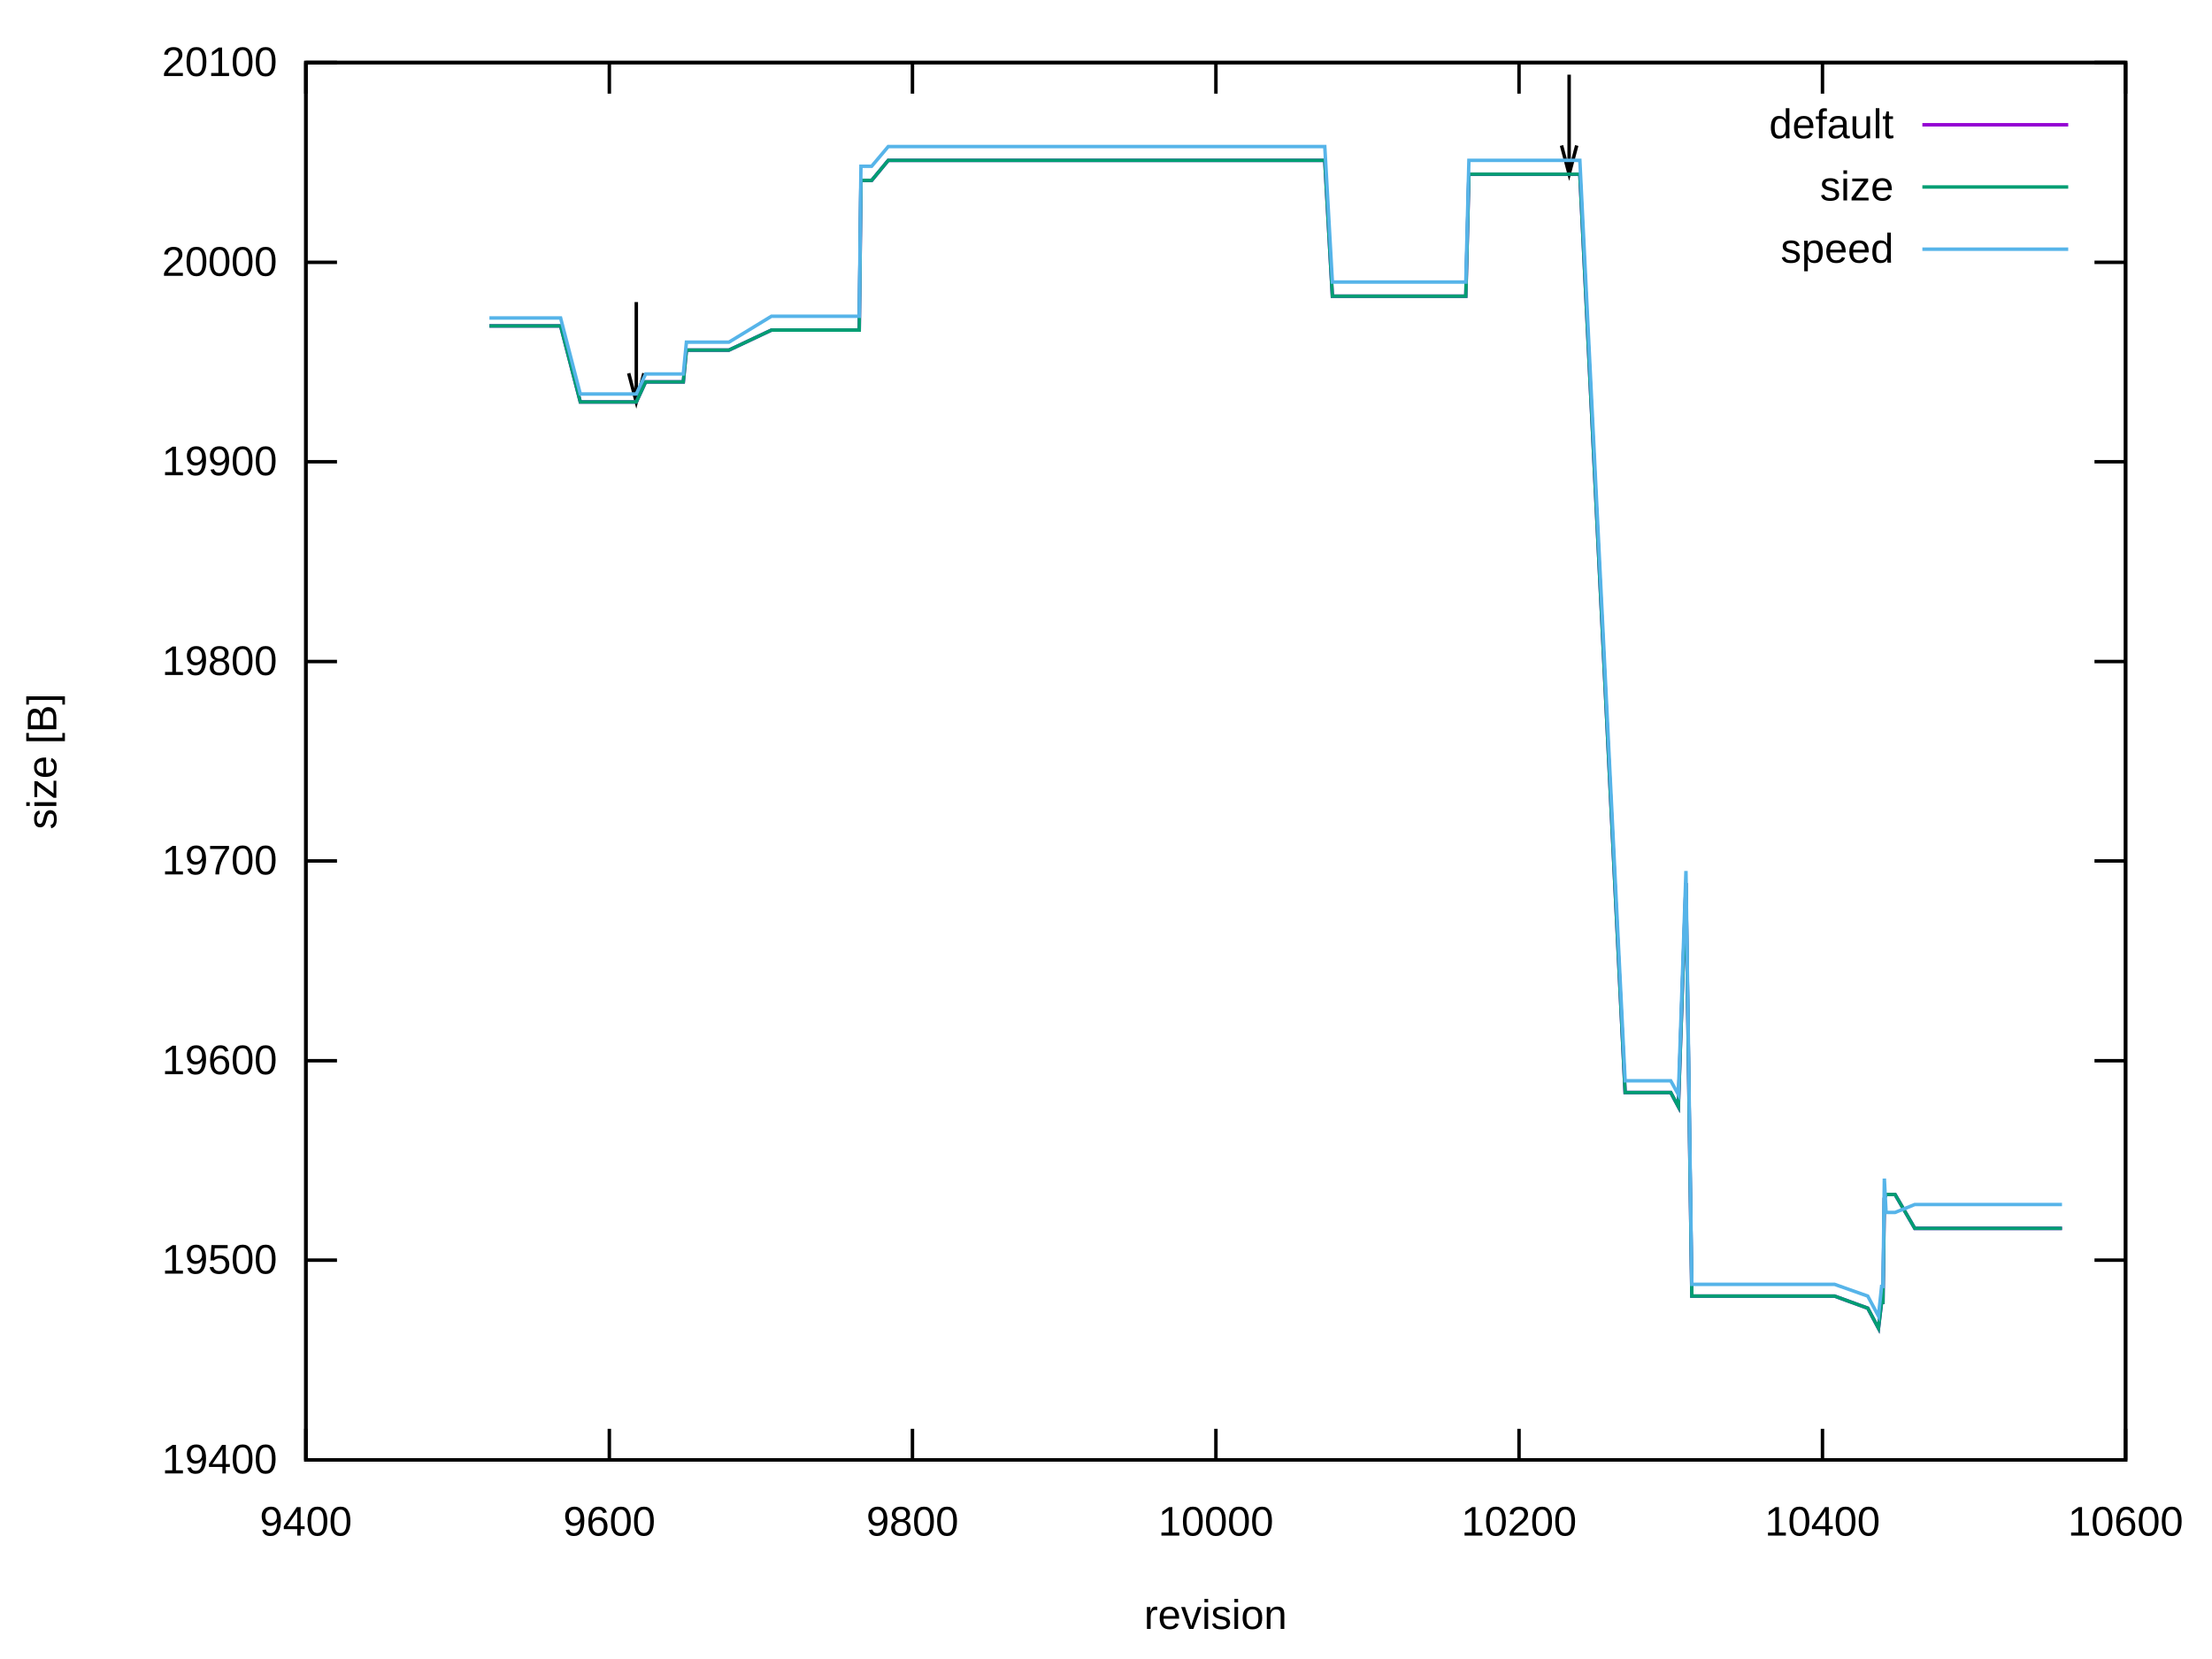
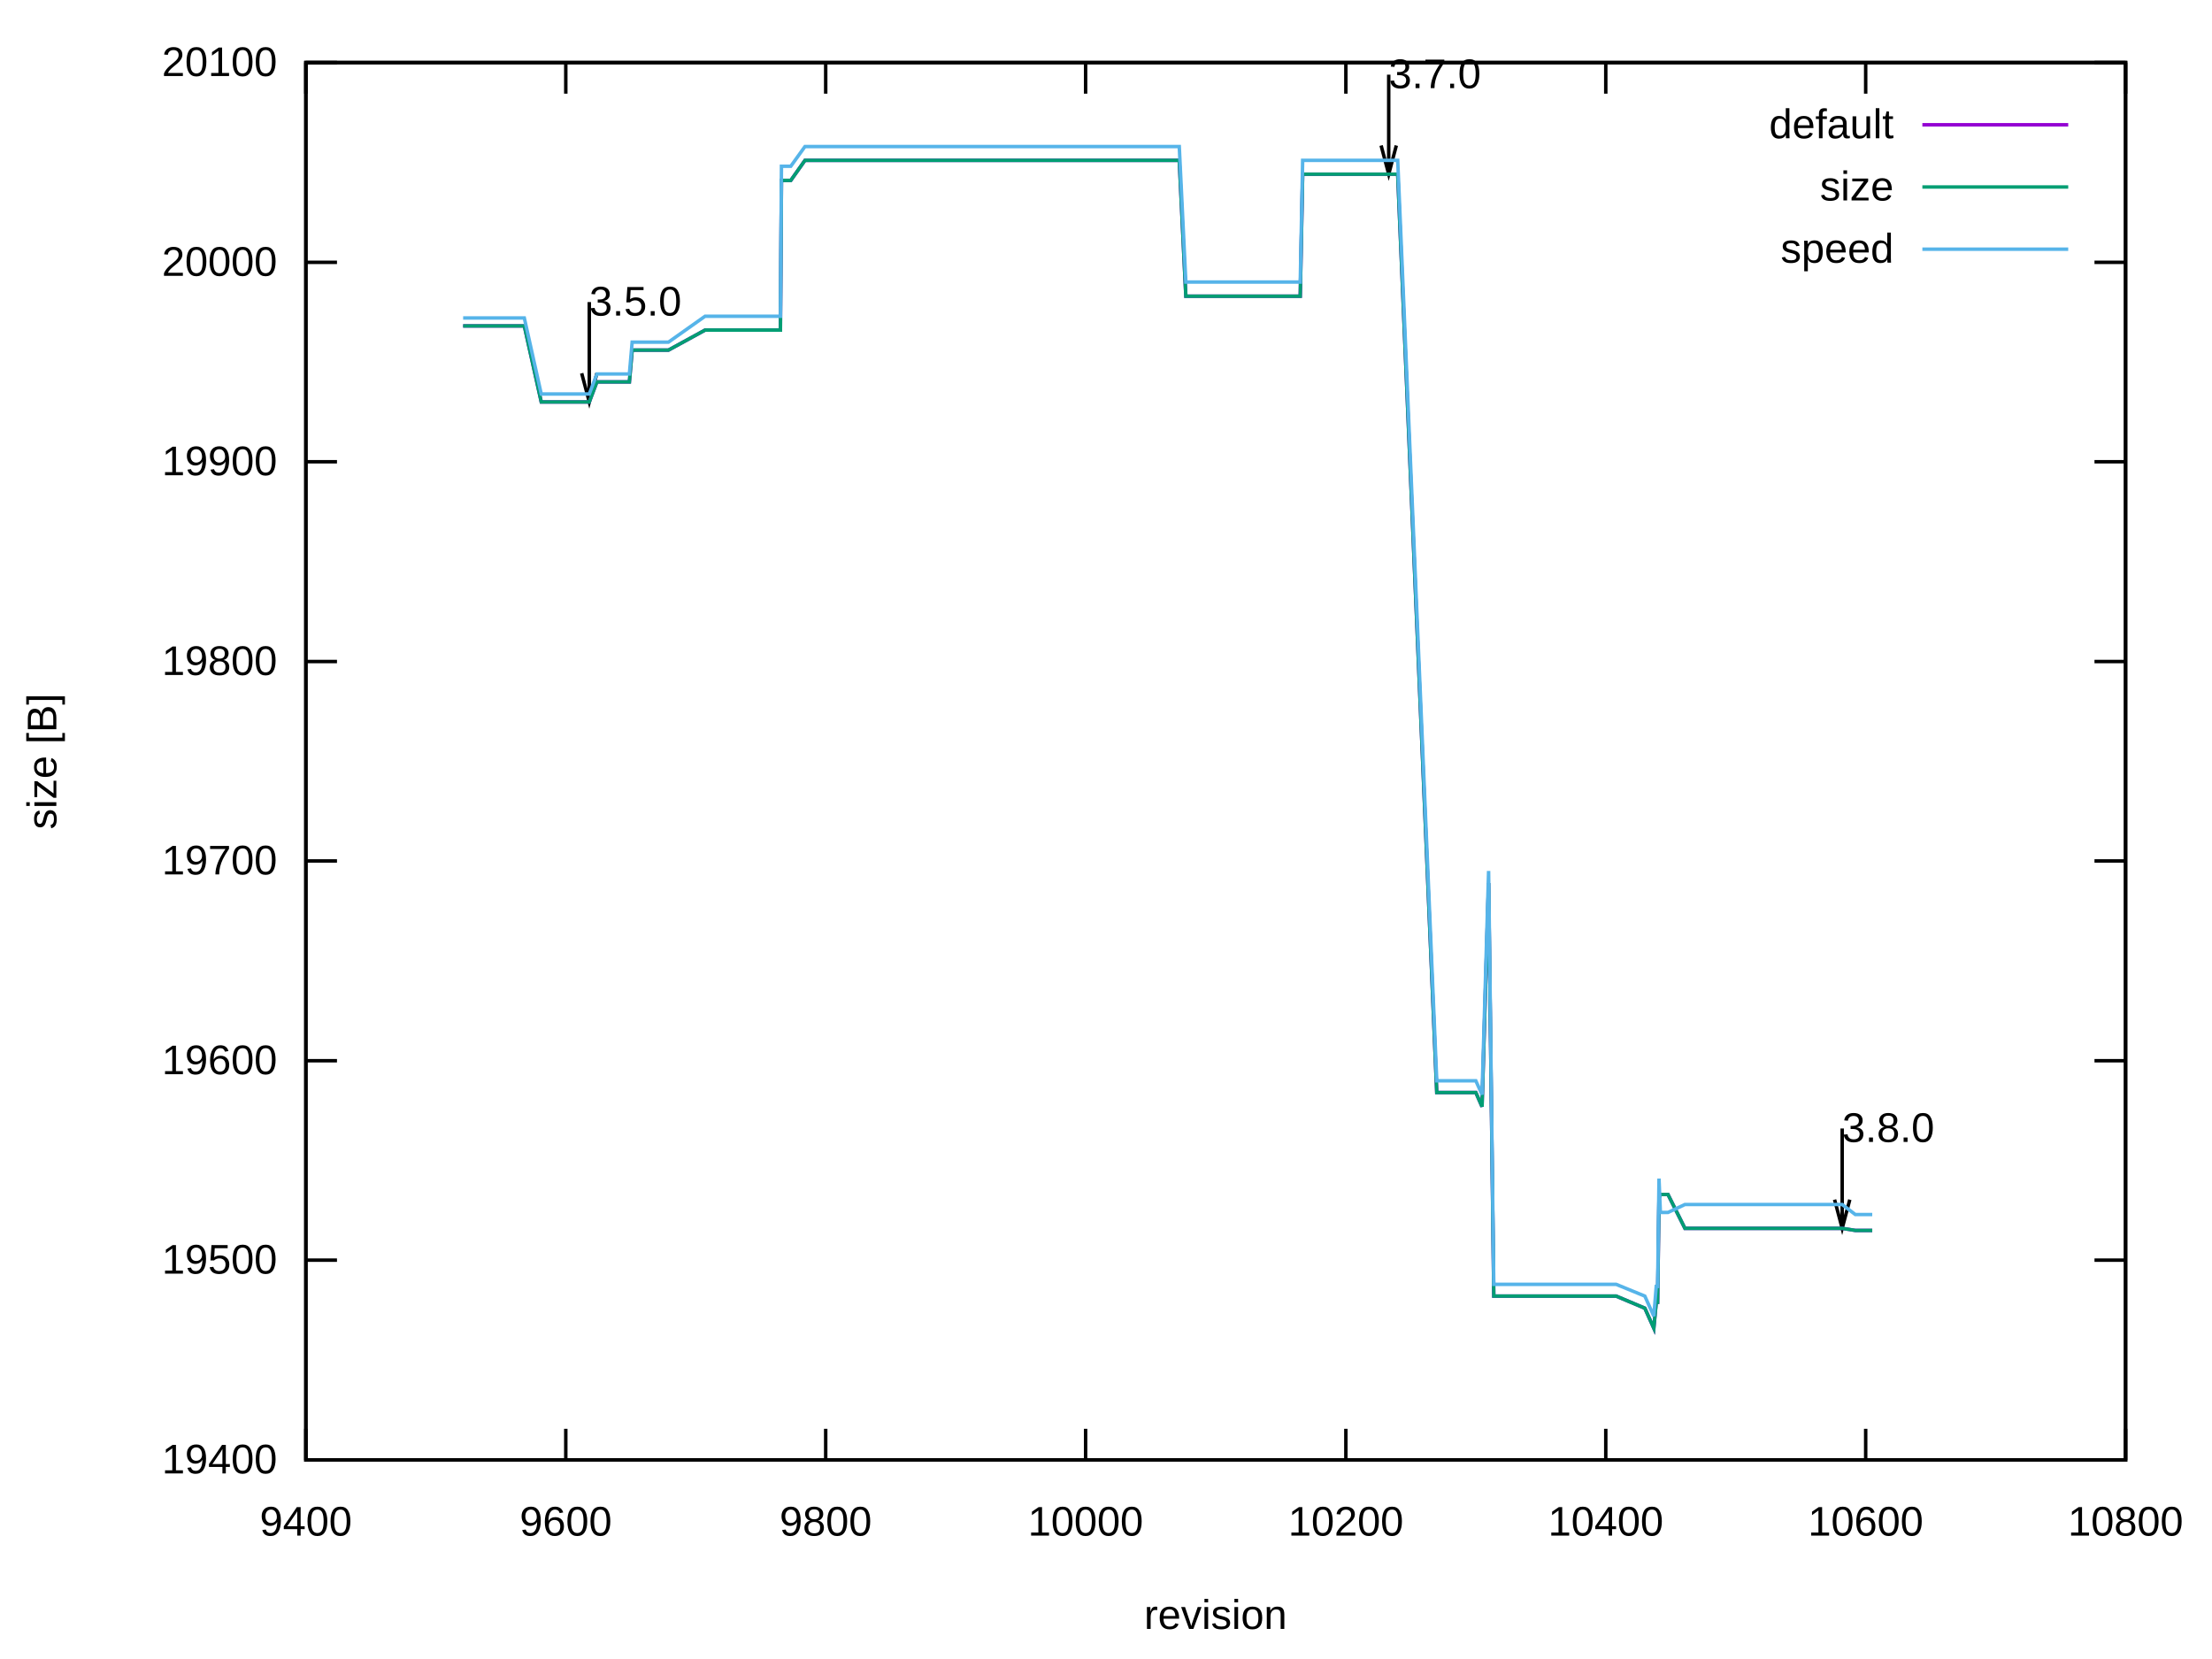
<svg xmlns="http://www.w3.org/2000/svg" xmlns:xlink="http://www.w3.org/1999/xlink" width="640" height="480" viewBox="0 0 640 480">
  <g id="gnuplot_canvas">
    <rect x="0" y="0" width="640" height="480" fill="none" />
    <defs>
-       <circle id="gpDot" r="0.5" stroke-width="0.5" />
+       <circle id="gpDot" r="0.5" stroke-width="0.5" stroke="currentColor" />
      <path id="gpPt0" stroke-width="0.222" stroke="currentColor" d="M-1,0 h2 M0,-1 v2" />
      <path id="gpPt1" stroke-width="0.222" stroke="currentColor" d="M-1,-1 L1,1 M1,-1 L-1,1" />
      <path id="gpPt2" stroke-width="0.222" stroke="currentColor" d="M-1,0 L1,0 M0,-1 L0,1 M-1,-1 L1,1 M-1,1 L1,-1" />
      <rect id="gpPt3" stroke-width="0.222" stroke="currentColor" x="-1" y="-1" width="2" height="2" />
      <rect id="gpPt4" stroke-width="0.222" stroke="currentColor" fill="currentColor" x="-1" y="-1" width="2" height="2" />
      <circle id="gpPt5" stroke-width="0.222" stroke="currentColor" cx="0" cy="0" r="1" />
      <use xlink:href="#gpPt5" id="gpPt6" fill="currentColor" stroke="none" />
      <path id="gpPt7" stroke-width="0.222" stroke="currentColor" d="M0,-1.33 L-1.33,0.67 L1.33,0.67 z" />
      <use xlink:href="#gpPt7" id="gpPt8" fill="currentColor" stroke="none" />
      <use xlink:href="#gpPt7" id="gpPt9" stroke="currentColor" transform="rotate(180)" />
      <use xlink:href="#gpPt9" id="gpPt10" fill="currentColor" stroke="none" />
      <use xlink:href="#gpPt3" id="gpPt11" stroke="currentColor" transform="rotate(45)" />
      <use xlink:href="#gpPt11" id="gpPt12" fill="currentColor" stroke="none" />
      <path id="gpPt13" stroke-width="0.222" stroke="currentColor" d="M0,1.330 L1.265,0.411 L0.782,-1.067 L-0.782,-1.076 L-1.265,0.411 z" />
      <use xlink:href="#gpPt13" id="gpPt14" fill="currentColor" stroke="none" />
      <filter id="textbox" filterUnits="objectBoundingBox" x="0" y="0" height="1" width="1">
        <feFlood flood-color="white" flood-opacity="1" result="bgnd" />
        <feComposite in="SourceGraphic" in2="bgnd" operator="atop" />
      </filter>
      <filter id="greybox" filterUnits="objectBoundingBox" x="0" y="0" height="1" width="1">
        <feFlood flood-color="lightgrey" flood-opacity="1" result="grey" />
        <feComposite in="SourceGraphic" in2="grey" operator="atop" />
      </filter>
    </defs>
    <g fill="none" color="white" stroke="currentColor" stroke-width="1.00" stroke-linecap="butt" stroke-linejoin="miter">
</g>
    <g fill="none" color="black" stroke="currentColor" stroke-width="1.00" stroke-linecap="butt" stroke-linejoin="miter">
      <path stroke="black" d="M88.5,422.4 L97.5,422.4 M615.0,422.4 L606.0,422.4  " />
      <g transform="translate(80.2,426.3)" stroke="none" fill="black" font-family="Arial" font-size="12.00" text-anchor="end">
        <text>
          <tspan font-family="Arial"> 19400</tspan>
        </text>
      </g>
    </g>
    <g fill="none" color="black" stroke="currentColor" stroke-width="1.00" stroke-linecap="butt" stroke-linejoin="miter">
      <path stroke="black" d="M88.5,364.6 L97.5,364.6 M615.0,364.6 L606.0,364.6  " />
      <g transform="translate(80.2,368.5)" stroke="none" fill="black" font-family="Arial" font-size="12.00" text-anchor="end">
        <text>
          <tspan font-family="Arial"> 19500</tspan>
        </text>
      </g>
    </g>
    <g fill="none" color="black" stroke="currentColor" stroke-width="1.00" stroke-linecap="butt" stroke-linejoin="miter">
      <path stroke="black" d="M88.5,306.9 L97.5,306.9 M615.0,306.9 L606.0,306.9  " />
      <g transform="translate(80.2,310.8)" stroke="none" fill="black" font-family="Arial" font-size="12.00" text-anchor="end">
        <text>
          <tspan font-family="Arial"> 19600</tspan>
        </text>
      </g>
    </g>
    <g fill="none" color="black" stroke="currentColor" stroke-width="1.00" stroke-linecap="butt" stroke-linejoin="miter">
      <path stroke="black" d="M88.5,249.1 L97.5,249.1 M615.0,249.1 L606.0,249.1  " />
      <g transform="translate(80.2,253.0)" stroke="none" fill="black" font-family="Arial" font-size="12.00" text-anchor="end">
        <text>
          <tspan font-family="Arial"> 19700</tspan>
        </text>
      </g>
    </g>
    <g fill="none" color="black" stroke="currentColor" stroke-width="1.00" stroke-linecap="butt" stroke-linejoin="miter">
      <path stroke="black" d="M88.5,191.4 L97.5,191.4 M615.0,191.4 L606.0,191.4  " />
      <g transform="translate(80.2,195.3)" stroke="none" fill="black" font-family="Arial" font-size="12.00" text-anchor="end">
        <text>
          <tspan font-family="Arial"> 19800</tspan>
        </text>
      </g>
    </g>
    <g fill="none" color="black" stroke="currentColor" stroke-width="1.00" stroke-linecap="butt" stroke-linejoin="miter">
      <path stroke="black" d="M88.5,133.6 L97.5,133.6 M615.0,133.6 L606.0,133.6  " />
      <g transform="translate(80.2,137.5)" stroke="none" fill="black" font-family="Arial" font-size="12.00" text-anchor="end">
        <text>
          <tspan font-family="Arial"> 19900</tspan>
        </text>
      </g>
    </g>
    <g fill="none" color="black" stroke="currentColor" stroke-width="1.00" stroke-linecap="butt" stroke-linejoin="miter">
      <path stroke="black" d="M88.5,75.9 L97.5,75.9 M615.0,75.9 L606.0,75.9  " />
      <g transform="translate(80.2,79.8)" stroke="none" fill="black" font-family="Arial" font-size="12.00" text-anchor="end">
        <text>
          <tspan font-family="Arial"> 20000</tspan>
        </text>
      </g>
    </g>
    <g fill="none" color="black" stroke="currentColor" stroke-width="1.00" stroke-linecap="butt" stroke-linejoin="miter">
      <path stroke="black" d="M88.5,18.1 L97.5,18.1 M615.0,18.1 L606.0,18.1  " />
      <g transform="translate(80.2,22.0)" stroke="none" fill="black" font-family="Arial" font-size="12.00" text-anchor="end">
        <text>
          <tspan font-family="Arial"> 20100</tspan>
        </text>
      </g>
    </g>
    <g fill="none" color="black" stroke="currentColor" stroke-width="1.00" stroke-linecap="butt" stroke-linejoin="miter">
      <path stroke="black" d="M88.5,422.4 L88.5,413.4 M88.5,18.1 L88.5,27.1  " />
      <g transform="translate(88.5,444.3)" stroke="none" fill="black" font-family="Arial" font-size="12.00" text-anchor="middle">
        <text>
          <tspan font-family="Arial"> 9400</tspan>
        </text>
      </g>
    </g>
    <g fill="none" color="black" stroke="currentColor" stroke-width="1.00" stroke-linecap="butt" stroke-linejoin="miter">
-       <path stroke="black" d="M176.3,422.4 L176.3,413.4 M176.3,18.1 L176.3,27.1  " />
-       <g transform="translate(176.3,444.3)" stroke="none" fill="black" font-family="Arial" font-size="12.00" text-anchor="middle">
+       <path stroke="black" d="M163.7,422.4 L163.7,413.4 M163.7,18.1 L163.7,27.1  " />
+       <g transform="translate(163.7,444.3)" stroke="none" fill="black" font-family="Arial" font-size="12.00" text-anchor="middle">
        <text>
          <tspan font-family="Arial"> 9600</tspan>
        </text>
      </g>
    </g>
    <g fill="none" color="black" stroke="currentColor" stroke-width="1.00" stroke-linecap="butt" stroke-linejoin="miter">
-       <path stroke="black" d="M264.0,422.4 L264.0,413.4 M264.0,18.1 L264.0,27.1  " />
-       <g transform="translate(264.0,444.3)" stroke="none" fill="black" font-family="Arial" font-size="12.00" text-anchor="middle">
+       <path stroke="black" d="M238.9,422.4 L238.9,413.4 M238.9,18.1 L238.9,27.1  " />
+       <g transform="translate(238.9,444.3)" stroke="none" fill="black" font-family="Arial" font-size="12.00" text-anchor="middle">
        <text>
          <tspan font-family="Arial"> 9800</tspan>
        </text>
      </g>
    </g>
    <g fill="none" color="black" stroke="currentColor" stroke-width="1.00" stroke-linecap="butt" stroke-linejoin="miter">
-       <path stroke="black" d="M351.8,422.4 L351.8,413.4 M351.8,18.1 L351.8,27.1  " />
-       <g transform="translate(351.8,444.3)" stroke="none" fill="black" font-family="Arial" font-size="12.00" text-anchor="middle">
+       <path stroke="black" d="M314.1,422.4 L314.1,413.4 M314.1,18.1 L314.1,27.1  " />
+       <g transform="translate(314.1,444.3)" stroke="none" fill="black" font-family="Arial" font-size="12.00" text-anchor="middle">
        <text>
          <tspan font-family="Arial"> 10000</tspan>
        </text>
      </g>
    </g>
    <g fill="none" color="black" stroke="currentColor" stroke-width="1.00" stroke-linecap="butt" stroke-linejoin="miter">
-       <path stroke="black" d="M439.5,422.4 L439.5,413.4 M439.5,18.1 L439.5,27.1  " />
-       <g transform="translate(439.5,444.3)" stroke="none" fill="black" font-family="Arial" font-size="12.00" text-anchor="middle">
+       <path stroke="black" d="M389.4,422.4 L389.4,413.4 M389.4,18.1 L389.4,27.1  " />
+       <g transform="translate(389.4,444.3)" stroke="none" fill="black" font-family="Arial" font-size="12.00" text-anchor="middle">
        <text>
          <tspan font-family="Arial"> 10200</tspan>
        </text>
      </g>
    </g>
    <g fill="none" color="black" stroke="currentColor" stroke-width="1.00" stroke-linecap="butt" stroke-linejoin="miter">
-       <path stroke="black" d="M527.3,422.4 L527.3,413.4 M527.3,18.1 L527.3,27.1  " />
-       <g transform="translate(527.3,444.3)" stroke="none" fill="black" font-family="Arial" font-size="12.00" text-anchor="middle">
+       <path stroke="black" d="M464.6,422.4 L464.6,413.4 M464.6,18.1 L464.6,27.1  " />
+       <g transform="translate(464.6,444.3)" stroke="none" fill="black" font-family="Arial" font-size="12.00" text-anchor="middle">
        <text>
          <tspan font-family="Arial"> 10400</tspan>
+         </text>
+       </g>
+     </g>
+     <g fill="none" color="black" stroke="currentColor" stroke-width="1.00" stroke-linecap="butt" stroke-linejoin="miter">
+       <path stroke="black" d="M539.8,422.4 L539.8,413.4 M539.8,18.1 L539.8,27.1  " />
+       <g transform="translate(539.8,444.3)" stroke="none" fill="black" font-family="Arial" font-size="12.00" text-anchor="middle">
+         <text>
+           <tspan font-family="Arial"> 10600</tspan>
        </text>
      </g>
    </g>
    <g fill="none" color="black" stroke="currentColor" stroke-width="1.00" stroke-linecap="butt" stroke-linejoin="miter">
      <path stroke="black" d="M615.0,422.4 L615.0,413.4 M615.0,18.1 L615.0,27.1  " />
      <g transform="translate(615.0,444.3)" stroke="none" fill="black" font-family="Arial" font-size="12.00" text-anchor="middle">
        <text>
-           <tspan font-family="Arial"> 10600</tspan>
+           <tspan font-family="Arial"> 10800</tspan>
        </text>
      </g>
    </g>
    <g fill="none" color="black" stroke="currentColor" stroke-width="1.00" stroke-linecap="butt" stroke-linejoin="miter">
</g>
    <g fill="none" color="black" stroke="currentColor" stroke-width="1.00" stroke-linecap="butt" stroke-linejoin="miter">
      <path stroke="black" d="M88.5,18.1 L88.5,422.4 L615.0,422.4 L615.0,18.1 L88.5,18.1 Z  " />
-       <path stroke="black" d="M181.9,108.0 L184.1,116.3 L186.3,108.0 M184.1,87.4 L184.1,116.3 M451.8,42.1 L454.0,50.4 L456.2,42.1   M454.0,21.6 L454.0,50.4  " />
+       <g transform="translate(170.5,91.3)" stroke="none" fill="black" font-family="Arial" font-size="12.00" text-anchor="start">
+         <text>
+           <tspan font-family="Arial">3.5.0</tspan>
+         </text>
+       </g>
+       <g transform="translate(401.8,25.5)" stroke="none" fill="black" font-family="Arial" font-size="12.00" text-anchor="start">
+         <text>
+           <tspan font-family="Arial">3.7.0</tspan>
+         </text>
+       </g>
+       <g transform="translate(533.0,330.4)" stroke="none" fill="black" font-family="Arial" font-size="12.00" text-anchor="start">
+         <text>
+           <tspan font-family="Arial">3.8.0</tspan>
+         </text>
+       </g>
+       <path stroke="black" d="M168.3,108.0 L170.5,116.3 L172.7,108.0 M170.5,87.4 L170.5,116.3 M399.6,42.1 L401.8,50.4 L404.0,42.1   M401.8,21.6 L401.8,50.4 M530.8,347.1 L533.0,355.4 L535.2,347.1 M533.0,326.5 L533.0,355.4  " />
    </g>
    <g fill="none" color="black" stroke="currentColor" stroke-width="1.00" stroke-linecap="butt" stroke-linejoin="miter">
      <g transform="translate(16.3,220.3) rotate(270)" stroke="none" fill="black" font-family="Arial" font-size="12.00" text-anchor="middle">
        <text>
          <tspan font-family="Arial">size [B]</tspan>
        </text>
      </g>
    </g>
    <g fill="none" color="black" stroke="currentColor" stroke-width="1.00" stroke-linecap="butt" stroke-linejoin="miter">
      <g transform="translate(351.7,471.3)" stroke="none" fill="black" font-family="Arial" font-size="12.00" text-anchor="middle">
        <text>
          <tspan font-family="Arial">revision</tspan>
        </text>
      </g>
    </g>
    <g fill="none" color="black" stroke="currentColor" stroke-width="1.00" stroke-linecap="butt" stroke-linejoin="miter">
</g>
    <g id="gnuplot_plot_1">
      <g fill="none" color="black" stroke="currentColor" stroke-width="1.00" stroke-linecap="butt" stroke-linejoin="miter">
        <g transform="translate(547.9,40.0)" stroke="none" fill="black" font-family="Arial" font-size="12.00" text-anchor="end">
          <text>
            <tspan font-family="Arial">default</tspan>
          </text>
        </g>
      </g>
      <g fill="none" color="black" stroke="currentColor" stroke-width="1.00" stroke-linecap="butt" stroke-linejoin="miter">
-         <path stroke="rgb(148,   0, 211)" d="M556.2,36.1 L598.4,36.1 M141.6,94.3 L149.9,94.3 L154.3,94.3 L162.2,94.3 L167.9,116.3 L171.4,116.3   L174.5,116.3 L176.7,116.3 L177.1,116.3 L177.6,116.3 L178.0,116.3 L184.1,116.3 L186.8,110.5 L190.3,110.5   L191.6,110.5 L192.0,110.5 L192.5,110.5 L192.9,110.5 L193.8,110.5 L196.0,110.5 L196.4,110.5 L197.7,110.5   L198.6,101.3 L199.5,101.3 L199.9,101.3 L202.1,101.3 L203.5,101.3 L204.3,101.3 L204.8,101.3 L205.2,101.3   L210.9,101.3 L223.2,95.5 L233.3,95.5 L237.7,95.5 L240.7,95.5 L242.5,95.5 L246.9,95.5 L248.2,95.5   L248.6,95.5 L249.1,52.2 L249.5,52.2 L252.2,52.2 L257.0,46.4 L259.6,46.4 L260.1,46.4 L260.9,46.4   L262.7,46.4 L265.3,46.4 L267.1,46.4 L267.5,46.4 L270.6,46.4 L271.9,46.4 L272.3,46.4 L272.8,46.4   L277.2,46.4 L278.0,46.4 L279.8,46.4 L298.7,46.4 L308.3,46.4 L309.6,46.4 L310.1,46.4 L316.2,46.4   L319.3,46.4 L320.2,46.4 L320.6,46.4 L321.0,46.4 L321.9,46.4 L322.8,46.4 L325.0,46.4 L325.9,46.4   L328.1,46.4 L329.4,46.4 L331.1,46.4 L332.0,46.4 L332.4,46.4 L334.6,46.4 L335.1,46.4 L336.0,46.4   L336.4,46.4 L338.1,46.4 L341.2,46.4 L344.7,46.4 L349.1,46.4 L350.4,46.4 L351.8,46.4 L359.2,46.4   L372.8,46.4 L377.2,46.4 L382.0,46.4 L383.3,46.4 L385.5,85.7 L386.9,85.7 L399.1,85.7 L406.2,85.7   L416.2,85.7 L423.3,85.7 L424.1,85.7 L425.0,50.4 L428.1,50.4 L431.2,50.4 L431.6,50.4 L432.9,50.4   L436.0,50.4 L443.4,50.4 L444.3,50.4 L454.0,50.4 L455.7,50.4 L457.1,50.4 L470.2,316.1 L474.2,316.1   L474.6,316.1 L475.5,316.1 L477.7,316.1 L483.4,316.1 L485.6,320.2 L487.8,255.5 L489.5,375.0 L500.9,375.0   L503.1,375.0 L504.9,375.0 L505.3,375.0 L512.3,375.0 L512.8,375.0 L515.8,375.0 L530.8,375.0 L540.4,378.5   L543.5,384.3 L544.4,376.8 L544.8,376.8 L545.2,346.7 L545.7,345.6 L548.3,345.6 L554.0,355.4 L568.9,355.4   L575.5,355.4 L588.7,355.4 L596.6,355.4  " />
+         <path stroke="rgb(148,   0, 211)" d="M556.2,36.1 L598.4,36.1 M134.0,94.3 L141.2,94.3 L144.9,94.3 L151.7,94.3 L156.6,116.3 L159.6,116.3   L162.2,116.3 L164.1,116.3 L164.5,116.3 L164.8,116.3 L165.2,116.3 L170.5,116.3 L172.7,110.5 L175.7,110.5   L176.9,110.5 L177.3,110.5 L177.6,110.5 L178.0,110.5 L178.8,110.5 L180.6,110.5 L181.0,110.5 L182.1,110.5   L182.9,101.3 L183.6,101.3 L184.0,101.3 L185.9,101.3 L187.0,101.3 L187.8,101.3 L188.2,101.3 L188.5,101.3   L193.4,101.3 L204.0,95.5 L212.6,95.5 L216.4,95.5 L219.0,95.5 L220.5,95.5 L224.3,95.5 L225.4,95.5   L225.8,95.5 L226.1,52.2 L226.5,52.2 L228.8,52.2 L232.9,46.4 L235.2,46.4 L235.5,46.4 L236.3,46.4   L237.8,46.4 L240.1,46.4 L241.6,46.4 L241.9,46.4 L244.6,46.4 L245.7,46.4 L246.1,46.4 L246.5,46.4   L250.2,46.4 L251.0,46.4 L252.5,46.4 L268.6,46.4 L276.9,46.4 L278.0,46.4 L278.4,46.4 L283.7,46.4   L286.3,46.4 L287.1,46.4 L287.4,46.4 L287.8,46.4 L288.6,46.4 L289.3,46.4 L291.2,46.4 L292.0,46.4   L293.8,46.4 L295.0,46.4 L296.5,46.4 L297.2,46.4 L297.6,46.4 L299.5,46.4 L299.9,46.4 L300.6,46.4   L301.0,46.4 L302.5,46.4 L305.1,46.4 L308.1,46.4 L311.9,46.4 L313.0,46.4 L314.1,46.4 L320.5,46.4   L332.2,46.4 L336.0,46.4 L340.1,46.4 L341.2,46.4 L343.1,85.7 L344.2,85.7 L354.8,85.7 L360.8,85.7   L369.4,85.7 L375.4,85.7 L376.2,85.7 L376.9,50.4 L379.6,50.4 L382.2,50.4 L382.6,50.4 L383.7,50.4   L386.3,50.4 L392.7,50.4 L393.5,50.4 L401.8,50.4 L403.3,50.4 L404.4,50.4 L415.7,316.1 L419.1,316.1   L419.4,316.1 L420.2,316.1 L422.1,316.1 L427.0,316.1 L428.8,320.2 L430.7,255.5 L432.2,375.0 L442.0,375.0   L443.9,375.0 L445.4,375.0 L445.8,375.0 L451.8,375.0 L452.2,375.0 L454.8,375.0 L467.6,375.0 L475.9,378.5   L478.5,384.3 L479.2,376.8 L479.6,376.8 L480.0,346.7 L480.4,345.6 L482.6,345.6 L487.5,355.4 L500.3,355.4   L505.9,355.4 L517.2,355.4 L524.0,355.4 L533.0,355.4 L536.8,356.0 L540.2,356.0 L541.7,356.0  " />
      </g>
    </g>
    <g id="gnuplot_plot_2">
      <g fill="none" color="black" stroke="currentColor" stroke-width="1.00" stroke-linecap="butt" stroke-linejoin="miter">
        <g transform="translate(547.9,58.0)" stroke="none" fill="black" font-family="Arial" font-size="12.00" text-anchor="end">
          <text>
            <tspan font-family="Arial">size</tspan>
          </text>
        </g>
      </g>
      <g fill="none" color="black" stroke="currentColor" stroke-width="1.00" stroke-linecap="butt" stroke-linejoin="miter">
-         <path stroke="rgb(  0, 158, 115)" d="M556.2,54.1 L598.4,54.1 M141.6,94.3 L149.9,94.3 L154.3,94.3 L162.2,94.3 L167.9,116.3 L171.4,116.3   L174.5,116.3 L176.7,116.3 L177.1,116.3 L177.6,116.3 L178.0,116.3 L184.1,116.3 L186.8,110.5 L190.3,110.5   L191.6,110.5 L192.0,110.5 L192.5,110.5 L192.9,110.5 L193.8,110.5 L196.0,110.5 L196.4,110.5 L197.7,110.5   L198.6,101.3 L199.5,101.3 L199.9,101.3 L202.1,101.3 L203.5,101.3 L204.3,101.3 L204.8,101.3 L205.2,101.3   L210.9,101.3 L223.2,95.5 L233.3,95.5 L237.7,95.5 L240.7,95.5 L242.5,95.5 L246.9,95.5 L248.2,95.5   L248.6,95.5 L249.1,52.2 L249.5,52.2 L252.2,52.2 L257.0,46.4 L259.6,46.4 L260.1,46.4 L260.9,46.4   L262.7,46.4 L265.3,46.4 L267.1,46.4 L267.5,46.4 L270.6,46.4 L271.9,46.4 L272.3,46.4 L272.8,46.4   L277.2,46.4 L278.0,46.4 L279.8,46.4 L298.7,46.4 L308.3,46.4 L309.6,46.4 L310.1,46.4 L316.2,46.4   L319.3,46.4 L320.2,46.4 L320.6,46.4 L321.0,46.4 L321.9,46.4 L322.8,46.4 L325.0,46.4 L325.9,46.4   L328.1,46.4 L329.4,46.4 L331.1,46.4 L332.0,46.4 L332.4,46.4 L334.6,46.4 L335.1,46.4 L336.0,46.4   L336.4,46.4 L338.1,46.4 L341.2,46.4 L344.7,46.4 L349.1,46.4 L350.4,46.4 L351.8,46.4 L359.2,46.4   L372.8,46.4 L377.2,46.4 L382.0,46.4 L383.3,46.4 L385.5,85.7 L386.9,85.7 L399.1,85.7 L406.2,85.7   L416.2,85.7 L423.3,85.7 L424.1,85.7 L425.0,50.4 L428.1,50.4 L431.2,50.4 L431.6,50.4 L432.9,50.4   L436.0,50.4 L443.4,50.4 L444.3,50.4 L454.0,50.4 L455.7,50.4 L457.1,50.4 L470.2,316.1 L474.2,316.1   L474.6,316.1 L475.5,316.1 L477.7,316.1 L483.4,316.1 L485.6,320.2 L487.8,255.5 L489.5,375.0 L500.9,375.0   L503.1,375.0 L504.9,375.0 L505.3,375.0 L512.3,375.0 L512.8,375.0 L515.8,375.0 L530.8,375.0 L540.4,378.5   L543.5,384.3 L544.4,376.8 L544.8,376.8 L545.2,346.7 L545.7,345.6 L548.3,345.6 L554.0,355.4 L568.9,355.4   L575.5,355.4 L588.7,355.4 L596.6,355.4  " />
+         <path stroke="rgb(  0, 158, 115)" d="M556.2,54.1 L598.4,54.1 M134.0,94.3 L141.2,94.3 L144.9,94.3 L151.7,94.3 L156.6,116.3 L159.6,116.3   L162.2,116.3 L164.1,116.3 L164.5,116.3 L164.8,116.3 L165.2,116.3 L170.5,116.3 L172.7,110.5 L175.7,110.5   L176.9,110.5 L177.3,110.5 L177.6,110.5 L178.0,110.5 L178.8,110.5 L180.6,110.5 L181.0,110.5 L182.1,110.5   L182.9,101.3 L183.6,101.3 L184.0,101.3 L185.9,101.3 L187.0,101.3 L187.8,101.3 L188.2,101.3 L188.5,101.3   L193.4,101.3 L204.0,95.5 L212.6,95.5 L216.4,95.5 L219.0,95.5 L220.5,95.5 L224.3,95.5 L225.4,95.5   L225.8,95.5 L226.1,52.2 L226.5,52.2 L228.8,52.2 L232.9,46.4 L235.2,46.4 L235.5,46.4 L236.3,46.4   L237.8,46.4 L240.1,46.4 L241.6,46.4 L241.9,46.4 L244.6,46.4 L245.7,46.4 L246.1,46.4 L246.5,46.4   L250.2,46.4 L251.0,46.4 L252.5,46.4 L268.6,46.4 L276.9,46.4 L278.0,46.4 L278.4,46.4 L283.7,46.4   L286.3,46.4 L287.1,46.4 L287.4,46.4 L287.8,46.4 L288.6,46.4 L289.3,46.4 L291.2,46.4 L292.0,46.4   L293.8,46.4 L295.0,46.4 L296.5,46.4 L297.2,46.4 L297.6,46.4 L299.5,46.4 L299.9,46.4 L300.6,46.4   L301.0,46.4 L302.5,46.4 L305.1,46.4 L308.1,46.4 L311.9,46.4 L313.0,46.4 L314.1,46.4 L320.5,46.4   L332.2,46.4 L336.0,46.4 L340.1,46.4 L341.2,46.4 L343.1,85.7 L344.2,85.7 L354.8,85.7 L360.8,85.7   L369.4,85.7 L375.4,85.7 L376.2,85.7 L376.9,50.4 L379.6,50.4 L382.2,50.4 L382.6,50.4 L383.7,50.4   L386.3,50.4 L392.7,50.4 L393.5,50.4 L401.8,50.4 L403.3,50.4 L404.4,50.4 L415.7,316.1 L419.1,316.1   L419.4,316.1 L420.2,316.1 L422.1,316.1 L427.0,316.1 L428.8,320.2 L430.7,255.5 L432.2,375.0 L442.0,375.0   L443.9,375.0 L445.4,375.0 L445.8,375.0 L451.8,375.0 L452.2,375.0 L454.8,375.0 L467.6,375.0 L475.9,378.5   L478.5,384.3 L479.2,376.8 L479.6,376.8 L480.0,346.7 L480.4,345.6 L482.6,345.6 L487.5,355.4 L500.3,355.4   L505.9,355.4 L517.2,355.4 L524.0,355.4 L533.0,355.4 L536.8,356.0 L540.2,356.0 L541.7,356.0  " />
      </g>
    </g>
    <g id="gnuplot_plot_3">
      <g fill="none" color="black" stroke="currentColor" stroke-width="1.00" stroke-linecap="butt" stroke-linejoin="miter">
        <g transform="translate(547.9,76.0)" stroke="none" fill="black" font-family="Arial" font-size="12.00" text-anchor="end">
          <text>
            <tspan font-family="Arial">speed</tspan>
          </text>
        </g>
      </g>
      <g fill="none" color="black" stroke="currentColor" stroke-width="1.00" stroke-linecap="butt" stroke-linejoin="miter">
-         <path stroke="rgb( 86, 180, 233)" d="M556.2,72.1 L598.4,72.1 M141.6,92.0 L149.9,92.0 L154.3,92.0 L162.2,92.0 L167.9,114.0 L171.4,114.0   L174.5,114.0 L176.7,114.0 L177.1,114.0 L177.6,114.0 L178.0,114.0 L184.1,114.0 L186.8,108.2 L190.3,108.2   L191.6,108.2 L192.0,108.2 L192.5,108.2 L192.9,108.2 L193.8,108.2 L196.0,108.2 L196.4,108.2 L197.7,108.2   L198.6,99.0 L199.5,99.0 L199.9,99.0 L202.1,99.0 L203.5,99.0 L204.3,99.0 L204.8,99.0 L205.2,99.0   L210.9,99.0 L223.2,91.5 L233.3,91.5 L237.7,91.5 L240.7,91.5 L242.5,91.5 L246.9,91.5 L248.2,91.5   L248.6,91.5 L249.1,48.1 L249.5,48.1 L252.2,48.1 L257.0,42.4 L259.6,42.4 L260.1,42.4 L260.9,42.4   L262.7,42.4 L265.3,42.4 L267.1,42.4 L267.5,42.4 L270.6,42.4 L271.9,42.4 L272.3,42.4 L272.8,42.4   L277.2,42.4 L278.0,42.4 L279.8,42.4 L298.7,42.4 L308.3,42.4 L309.6,42.4 L310.1,42.4 L316.2,42.4   L319.3,42.4 L320.2,42.4 L320.6,42.4 L321.0,42.4 L321.9,42.4 L322.8,42.4 L325.0,42.4 L325.9,42.4   L328.1,42.4 L329.4,42.4 L331.1,42.4 L332.0,42.4 L332.4,42.4 L334.6,42.4 L335.1,42.4 L336.0,42.4   L336.4,42.4 L338.1,42.4 L341.2,42.4 L344.7,42.4 L349.1,42.4 L350.4,42.4 L351.8,42.4 L359.2,42.4   L372.8,42.4 L377.2,42.4 L382.0,42.4 L383.3,42.4 L385.5,81.6 L386.9,81.6 L399.1,81.6 L406.2,81.6   L416.2,81.6 L423.3,81.6 L424.1,81.6 L425.0,46.4 L428.1,46.4 L431.2,46.4 L431.6,46.4 L432.9,46.4   L436.0,46.4 L443.4,46.4 L444.3,46.4 L454.0,46.4 L455.7,46.4 L457.1,46.4 L470.2,312.7 L474.2,312.7   L474.6,312.7 L475.5,312.7 L477.7,312.7 L483.4,312.7 L485.6,316.7 L487.8,252.0 L489.5,371.6 L500.9,371.6   L503.1,371.6 L504.9,371.6 L505.3,371.6 L512.3,371.6 L512.8,371.6 L515.8,371.6 L530.8,371.6 L540.4,375.0   L543.5,380.8 L544.4,372.2 L544.8,372.2 L545.2,341.0 L545.7,350.8 L548.3,350.8 L554.0,348.5 L568.9,348.5   L575.5,348.5 L588.7,348.5 L596.6,348.5  " />
+         <path stroke="rgb( 86, 180, 233)" d="M556.2,72.1 L598.4,72.1 M134.0,92.0 L141.2,92.0 L144.9,92.0 L151.7,92.0 L156.6,114.0 L159.6,114.0   L162.2,114.0 L164.1,114.0 L164.5,114.0 L164.8,114.0 L165.2,114.0 L170.5,114.0 L172.7,108.2 L175.7,108.2   L176.9,108.2 L177.3,108.2 L177.6,108.2 L178.0,108.2 L178.8,108.2 L180.6,108.2 L181.0,108.2 L182.1,108.2   L182.9,99.0 L183.6,99.0 L184.0,99.0 L185.9,99.0 L187.0,99.0 L187.8,99.0 L188.2,99.0 L188.5,99.0   L193.4,99.0 L204.0,91.5 L212.6,91.5 L216.4,91.5 L219.0,91.5 L220.5,91.5 L224.3,91.5 L225.4,91.5   L225.8,91.5 L226.1,48.1 L226.5,48.1 L228.8,48.1 L232.9,42.4 L235.2,42.4 L235.5,42.4 L236.3,42.4   L237.8,42.4 L240.1,42.4 L241.6,42.4 L241.9,42.4 L244.6,42.4 L245.7,42.4 L246.1,42.4 L246.5,42.4   L250.2,42.4 L251.0,42.4 L252.5,42.4 L268.6,42.4 L276.9,42.4 L278.0,42.4 L278.4,42.4 L283.7,42.4   L286.3,42.4 L287.1,42.4 L287.4,42.4 L287.8,42.4 L288.6,42.4 L289.3,42.4 L291.2,42.4 L292.0,42.4   L293.8,42.4 L295.0,42.4 L296.5,42.4 L297.2,42.4 L297.6,42.4 L299.5,42.4 L299.9,42.4 L300.6,42.4   L301.0,42.4 L302.5,42.4 L305.1,42.4 L308.1,42.4 L311.9,42.4 L313.0,42.4 L314.1,42.4 L320.5,42.4   L332.2,42.4 L336.0,42.4 L340.1,42.4 L341.2,42.4 L343.1,81.6 L344.2,81.6 L354.8,81.6 L360.8,81.6   L369.4,81.6 L375.4,81.6 L376.2,81.6 L376.9,46.4 L379.6,46.4 L382.2,46.4 L382.6,46.4 L383.7,46.4   L386.3,46.4 L392.7,46.4 L393.5,46.4 L401.8,46.4 L403.3,46.4 L404.4,46.4 L415.7,312.7 L419.1,312.7   L419.4,312.7 L420.2,312.7 L422.1,312.7 L427.0,312.7 L428.8,316.7 L430.7,252.0 L432.2,371.6 L442.0,371.6   L443.9,371.6 L445.4,371.6 L445.8,371.6 L451.8,371.6 L452.2,371.6 L454.8,371.6 L467.6,371.6 L475.9,375.0   L478.5,380.8 L479.2,372.2 L479.6,372.2 L480.0,341.0 L480.4,350.8 L482.6,350.8 L487.5,348.5 L500.3,348.5   L505.9,348.5 L517.2,348.5 L524.0,348.5 L533.0,348.5 L536.8,351.4 L540.2,351.4 L541.7,351.4  " />
      </g>
    </g>
    <g fill="none" color="white" stroke="rgb( 86, 180, 233)" stroke-width="2.00" stroke-linecap="butt" stroke-linejoin="miter">
</g>
    <g fill="none" color="black" stroke="currentColor" stroke-width="2.00" stroke-linecap="butt" stroke-linejoin="miter">
</g>
    <g fill="none" color="black" stroke="black" stroke-width="1.00" stroke-linecap="butt" stroke-linejoin="miter">
</g>
    <g fill="none" color="black" stroke="currentColor" stroke-width="1.00" stroke-linecap="butt" stroke-linejoin="miter">
      <path stroke="black" d="M88.5,18.1 L88.5,422.4 L615.0,422.4 L615.0,18.1 L88.5,18.1 Z  " />
    </g>
    <g fill="none" color="black" stroke="currentColor" stroke-width="1.00" stroke-linecap="butt" stroke-linejoin="miter">
</g>
  </g>
</svg>
